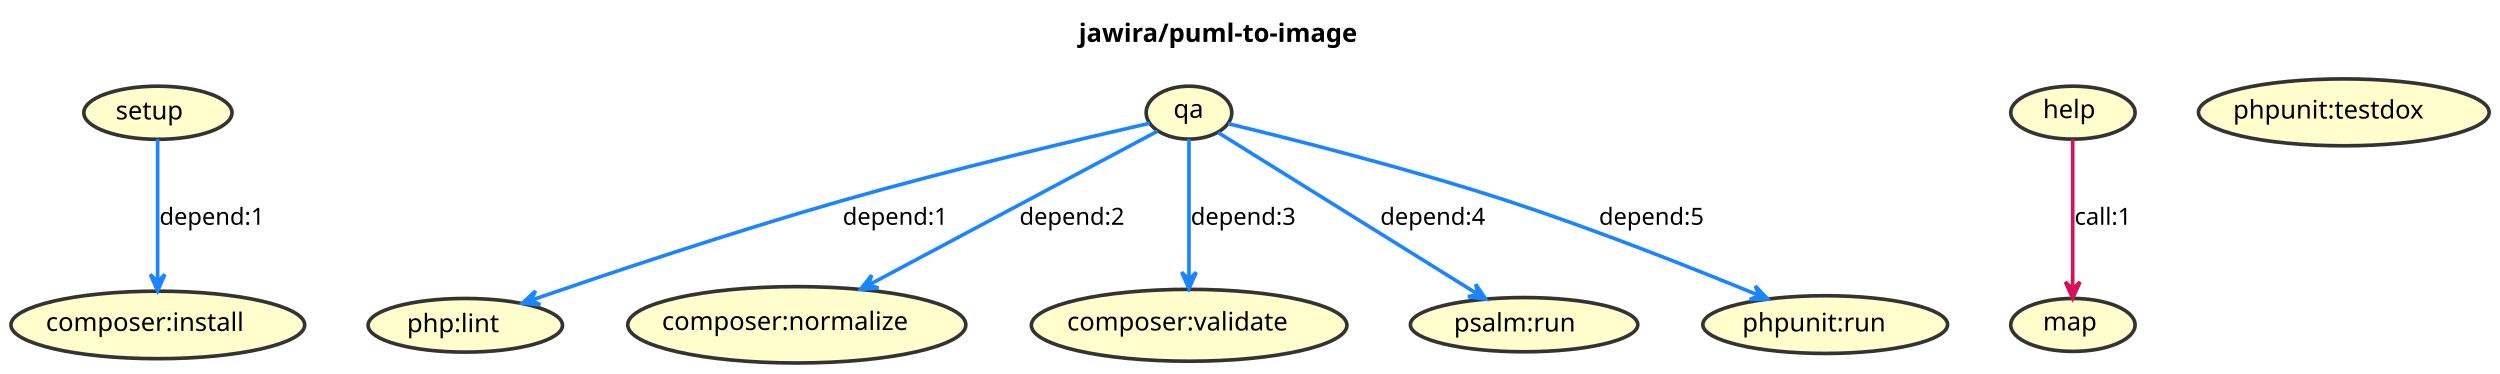
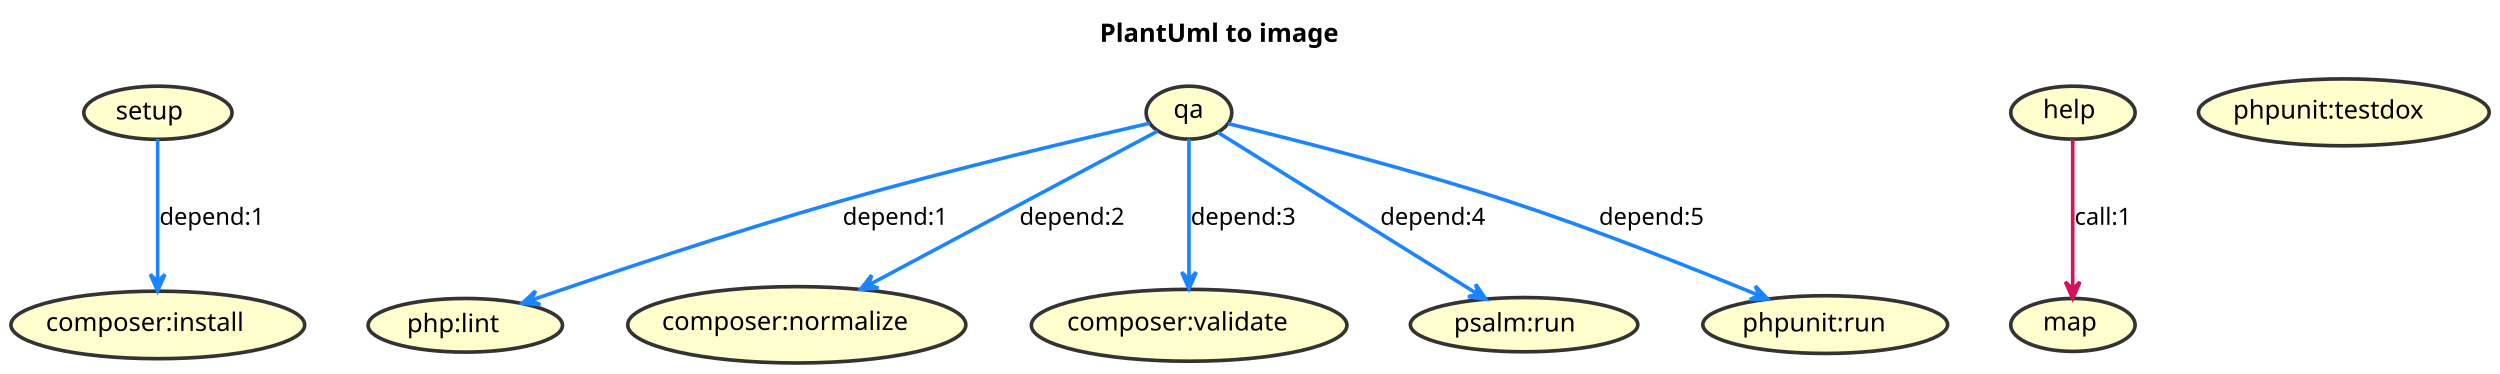
<svg xmlns="http://www.w3.org/2000/svg" contentStyleType="text/css" height="205px" preserveAspectRatio="none" style="width:1372px;height:205px;background:#FFFFFF;" version="1.1" viewBox="0 0 1372 205" width="1372px" zoomAndPan="magnify">
  <defs />
  <g>
-     <rect fill="none" height="26.297" id="_title" style="stroke:none;stroke-width:1.0;" width="184" x="587.034" y="5" />
-     <text fill="#000000" font-family="sans-serif" font-size="14" font-weight="bold" lengthAdjust="spacing" textLength="174" x="592.034" y="22.995">jawira/puml-to-image</text>
+     <rect fill="none" height="26.297" id="_title" style="stroke:none;stroke-width:1.0;" width="161" x="598.534" y="5" />
+     <text fill="#000000" font-family="sans-serif" font-size="14" font-weight="bold" lengthAdjust="spacing" textLength="151" x="603.534" y="22.995">PlantUml to image</text>
    <g id="elem_setup">
      <ellipse cx="86.664" cy="61.878" fill="#FFFECC" rx="40.664" ry="14.581" style="stroke:#333333;stroke-width:2.0;" />
      <text fill="#000000" font-family="sans-serif" font-size="14" lengthAdjust="spacing" textLength="41" x="63.512" y="65.54">setup</text>
    </g>
    <g id="elem_composer:install">
      <ellipse cx="86.611" cy="178.319" fill="#FFFECC" rx="80.611" ry="18.522" style="stroke:#333333;stroke-width:2.0;" />
      <text fill="#000000" font-family="sans-serif" font-size="14" lengthAdjust="spacing" textLength="120" x="25.173" y="181.632">composer:install</text>
    </g>
    <g id="elem_qa">
      <ellipse cx="652.506" cy="61.821" fill="#FFFECC" rx="23.506" ry="14.524" style="stroke:#333333;stroke-width:2.0;" />
      <text fill="#000000" font-family="sans-serif" font-size="14" lengthAdjust="spacing" textLength="17" x="644.006" y="64.667">qa</text>
    </g>
    <g id="elem_php:lint">
      <ellipse cx="255.347" cy="178.518" fill="#FFFECC" rx="53.347" ry="14.722" style="stroke:#333333;stroke-width:2.0;" />
      <text fill="#000000" font-family="sans-serif" font-size="14" lengthAdjust="spacing" textLength="58" x="223.347" y="182.266">php:lint</text>
    </g>
    <g id="elem_composer:normalize">
      <ellipse cx="437.277" cy="178.252" fill="#FFFECC" rx="92.777" ry="20.955" style="stroke:#333333;stroke-width:2.0;" />
      <text fill="#000000" font-family="sans-serif" font-size="14" lengthAdjust="spacing" textLength="148" x="363.277" y="181.099">composer:normalize</text>
    </g>
    <g id="elem_composer:validate">
      <ellipse cx="652.6" cy="178.517" fill="#FFFECC" rx="86.6" ry="19.72" style="stroke:#333333;stroke-width:2.0;" />
      <text fill="#000000" font-family="sans-serif" font-size="14" lengthAdjust="spacing" textLength="134" x="585.6" y="181.363">composer:validate</text>
    </g>
    <g id="elem_psalm:run">
      <ellipse cx="836.41" cy="178.179" fill="#FFFECC" rx="62.41" ry="14.882" style="stroke:#333333;stroke-width:2.0;" />
      <text fill="#000000" font-family="sans-serif" font-size="14" lengthAdjust="spacing" textLength="71" x="797.91" y="181.926">psalm:run</text>
    </g>
    <g id="elem_phpunit:run">
      <ellipse cx="1001.668" cy="178.13" fill="#FFFECC" rx="67.168" ry="15.834" style="stroke:#333333;stroke-width:2.0;" />
      <text fill="#000000" font-family="sans-serif" font-size="14" lengthAdjust="spacing" textLength="85" x="956.168" y="181.878">phpunit:run</text>
    </g>
    <g id="elem_help">
      <ellipse cx="1137.619" cy="61.823" fill="#FFFECC" rx="34.119" ry="14.526" style="stroke:#333333;stroke-width:2.0;" />
      <text fill="#000000" font-family="sans-serif" font-size="14" lengthAdjust="spacing" textLength="32" x="1121.172" y="64.835">help</text>
    </g>
    <g id="elem_map">
      <ellipse cx="1137.619" cy="178.323" fill="#FFFECC" rx="34.119" ry="14.526" style="stroke:#333333;stroke-width:2.0;" />
      <text fill="#000000" font-family="sans-serif" font-size="14" lengthAdjust="spacing" textLength="32" x="1121.172" y="181.335">map</text>
    </g>
    <g id="elem_phpunit:testdox">
      <ellipse cx="1286.284" cy="61.654" fill="#FFFECC" rx="79.784" ry="18.357" style="stroke:#333333;stroke-width:2.0;" />
      <text fill="#000000" font-family="sans-serif" font-size="14" lengthAdjust="spacing" textLength="118" x="1225.536" y="65.058">phpunit:testdox</text>
    </g>
    <g id="link_setup_composer:install">
      <path d="M86.5,76.381 C86.5,95.657 86.5,131.191 86.5,154.534 " fill="none" id="setup-to-composer:install" style="stroke:#1A85FF;stroke-width:2.0;" />
      <polygon fill="#1A85FF" points="86.5,159.608,90.5,150.608,86.5,154.608,82.5,150.608,86.5,159.608" style="stroke:#1A85FF;stroke-width:2.0;" />
      <text fill="#000000" font-family="sans-serif" font-size="13" lengthAdjust="spacing" textLength="61" x="87.5" y="123.364">depend:1</text>
    </g>
    <g id="link_qa_php:lint">
      <path d="M630.885,67.647 C595.347,75.739 522.432,92.835 461.5,110.297 C401.399,127.521 332.485,150.629 291.549,164.715 " fill="none" id="qa-to-php:lint" style="stroke:#1A85FF;stroke-width:2.0;" />
      <polygon fill="#1A85FF" points="286.698,166.387,296.51,167.238,291.425,164.759,293.904,159.674,286.698,166.387" style="stroke:#1A85FF;stroke-width:2.0;" />
      <text fill="#000000" font-family="sans-serif" font-size="13" lengthAdjust="spacing" textLength="61" x="462.5" y="123.364">depend:1</text>
    </g>
    <g id="link_qa_composer:normalize">
      <path d="M635.269,71.973 C601.097,90.172 523.976,131.243 476.772,156.382 " fill="none" id="qa-to-composer:normalize" style="stroke:#1A85FF;stroke-width:2.0;" />
      <polygon fill="#1A85FF" points="472.299,158.764,482.123,158.065,476.712,156.414,478.363,151.004,472.299,158.764" style="stroke:#1A85FF;stroke-width:2.0;" />
      <text fill="#000000" font-family="sans-serif" font-size="13" lengthAdjust="spacing" textLength="61" x="559.5" y="123.364">depend:2</text>
    </g>
    <g id="link_qa_composer:validate">
      <path d="M652.5,76.381 C652.5,95.326 652.5,129.978 652.5,153.323 " fill="none" id="qa-to-composer:validate" style="stroke:#1A85FF;stroke-width:2.0;" />
      <polygon fill="#1A85FF" points="652.5,158.414,656.5,149.414,652.5,153.414,648.5,149.414,652.5,158.414" style="stroke:#1A85FF;stroke-width:2.0;" />
      <text fill="#000000" font-family="sans-serif" font-size="13" lengthAdjust="spacing" textLength="61" x="653.5" y="123.364">depend:3</text>
    </g>
    <g id="link_qa_psalm:run">
      <path d="M668.507,72.758 C700.434,92.625 772.27,137.328 810.849,161.335 " fill="none" id="qa-to-psalm:run" style="stroke:#1A85FF;stroke-width:2.0;" />
      <polygon fill="#1A85FF" points="815.384,164.157,809.856,156.006,811.139,161.516,805.629,162.799,815.384,164.157" style="stroke:#1A85FF;stroke-width:2.0;" />
      <text fill="#000000" font-family="sans-serif" font-size="13" lengthAdjust="spacing" textLength="61" x="757.5" y="123.364">depend:4</text>
    </g>
    <g id="link_qa_phpunit:run">
      <path d="M673.99,67.876 C707.209,75.895 772.897,92.426 827.5,110.297 C875.736,126.084 930.155,147.665 965.09,162.021 " fill="none" id="qa-to-phpunit:run" style="stroke:#1A85FF;stroke-width:2.0;" />
      <polygon fill="#1A85FF" points="970.1,164.086,963.302,156.959,965.477,162.181,960.255,164.356,970.1,164.086" style="stroke:#1A85FF;stroke-width:2.0;" />
      <text fill="#000000" font-family="sans-serif" font-size="13" lengthAdjust="spacing" textLength="61" x="877.5" y="123.364">depend:5</text>
    </g>
    <g id="link_help_map">
      <path d="M1137.5,76.381 C1137.5,96.782 1137.5,135.397 1137.5,158.492 " fill="none" id="help-to-map" style="stroke:#D41159;stroke-width:2.0;" />
      <polygon fill="#D41159" points="1137.5,163.73,1141.5,154.73,1137.5,158.73,1133.5,154.73,1137.5,163.73" style="stroke:#D41159;stroke-width:2.0;" />
      <text fill="#000000" font-family="sans-serif" font-size="13" lengthAdjust="spacing" textLength="34" x="1138.5" y="123.364">call:1</text>
    </g>
  </g>
</svg>
